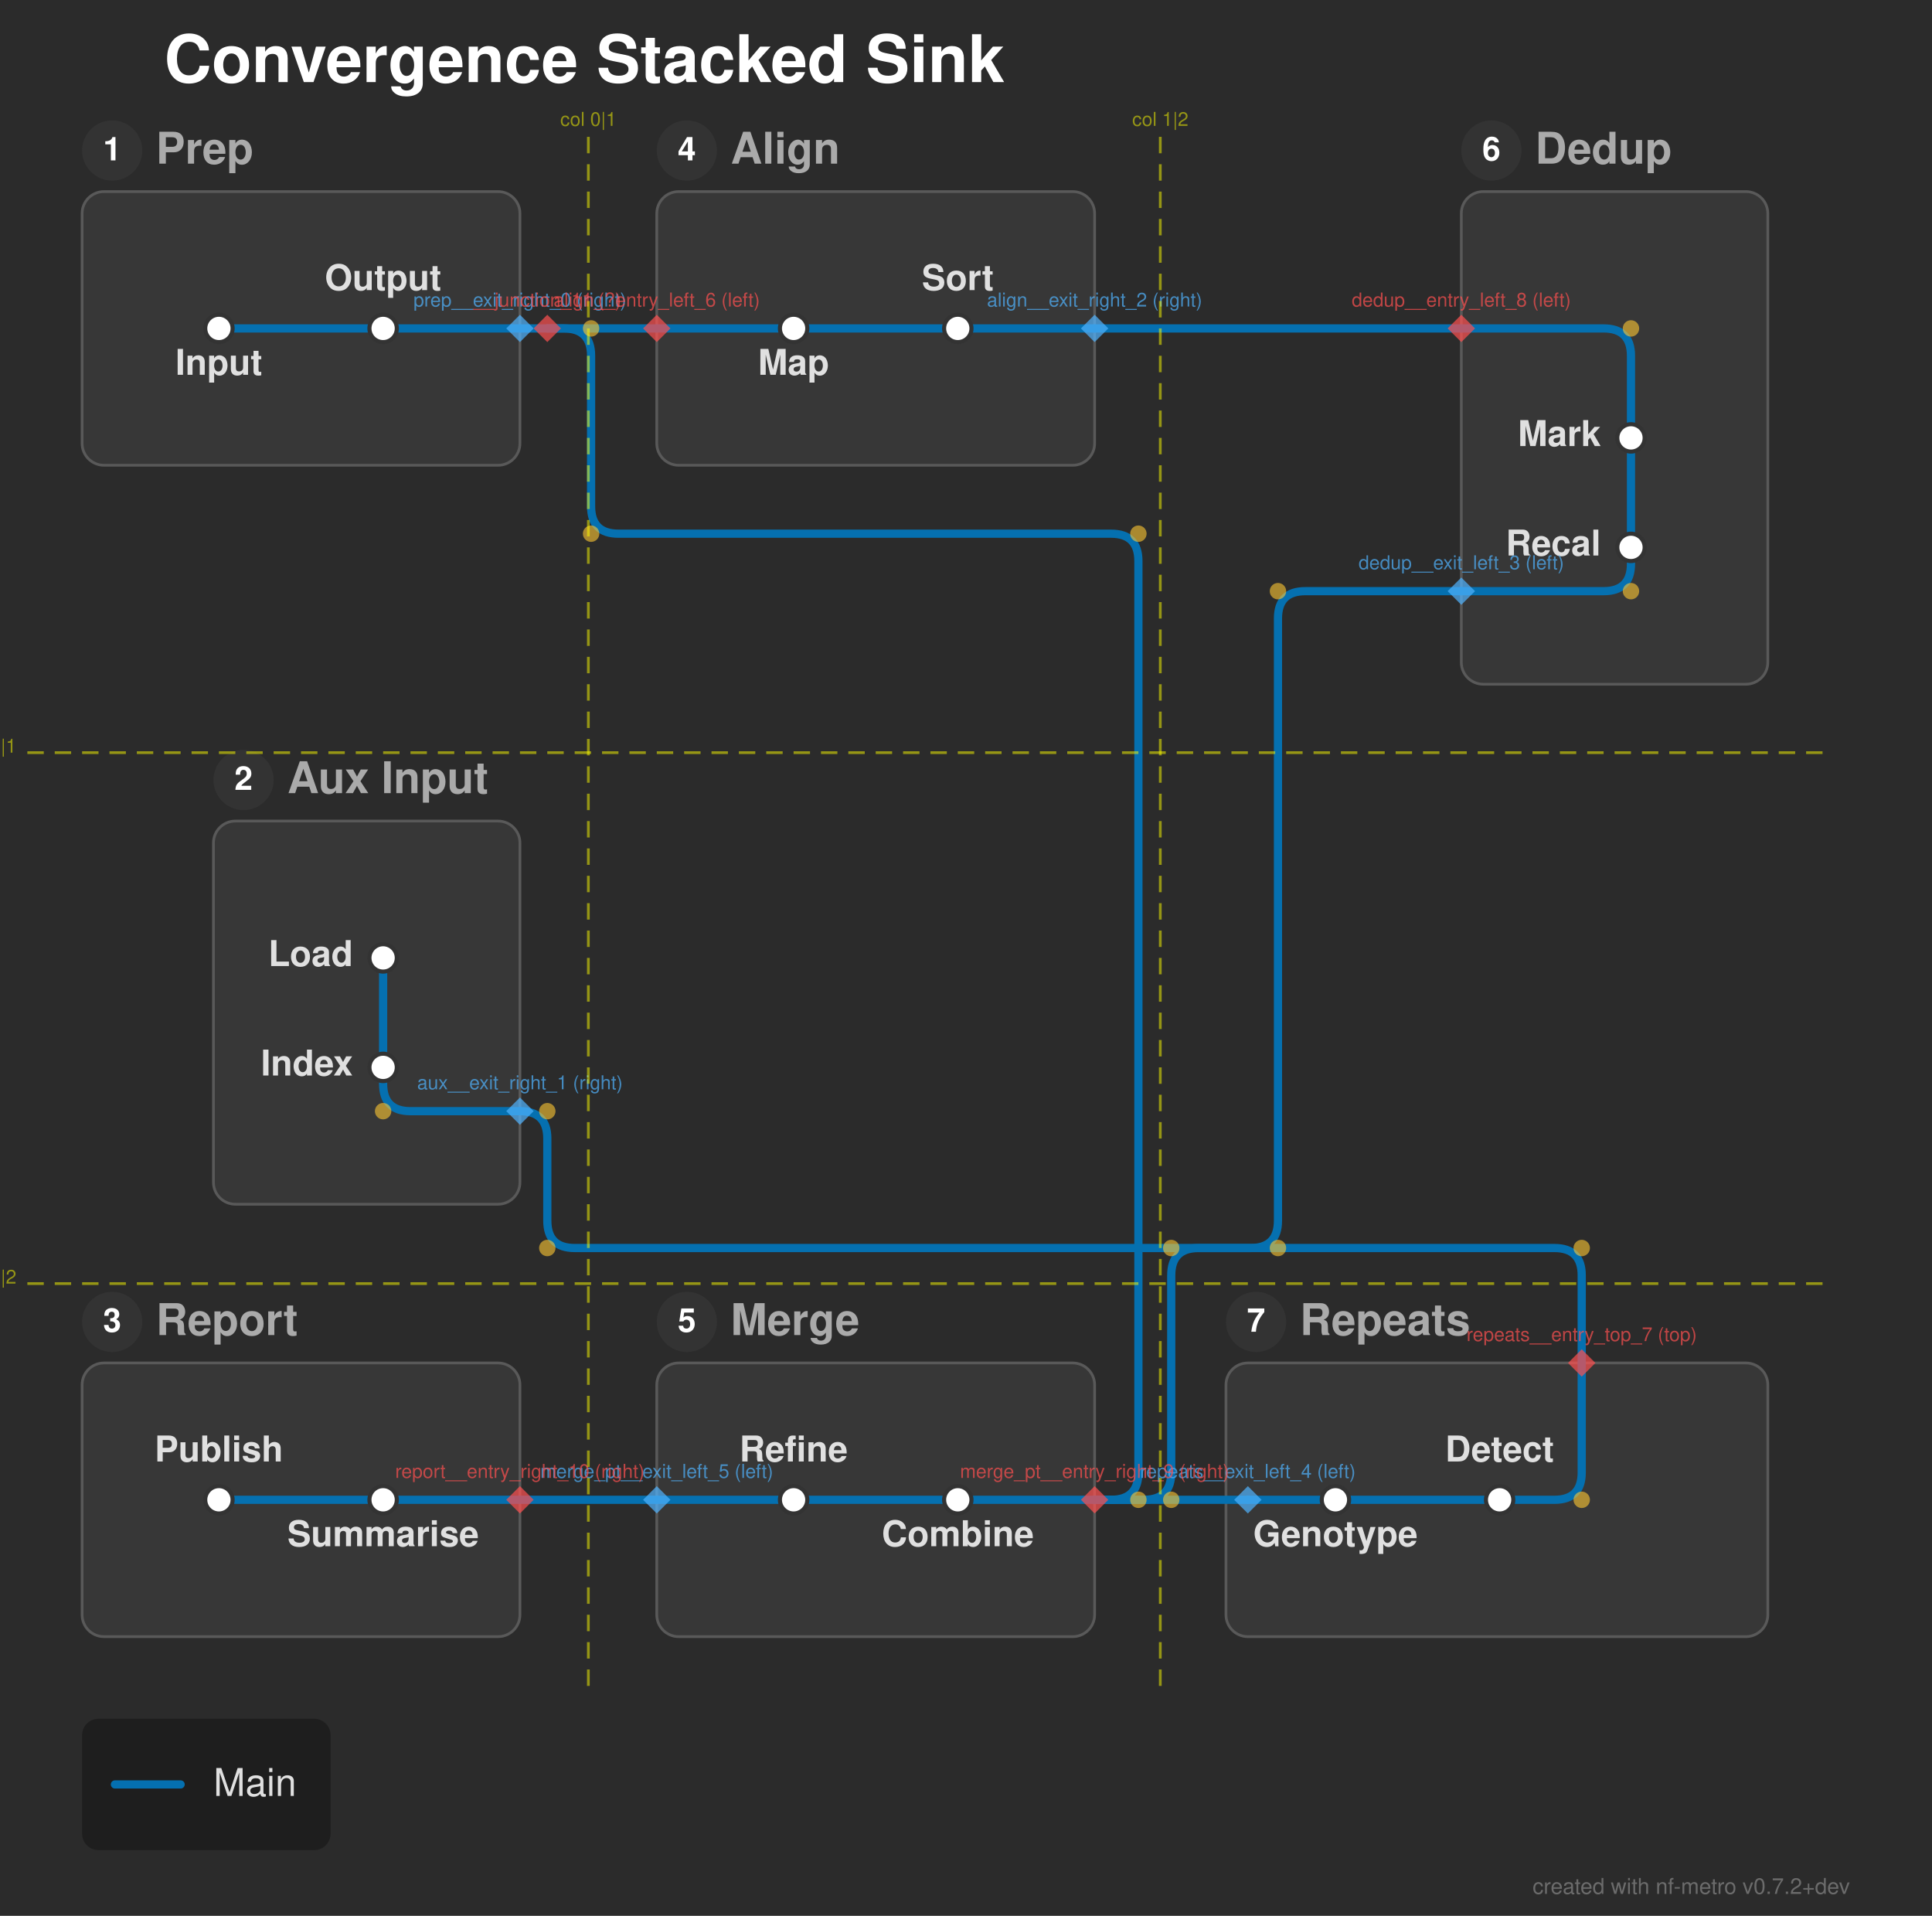
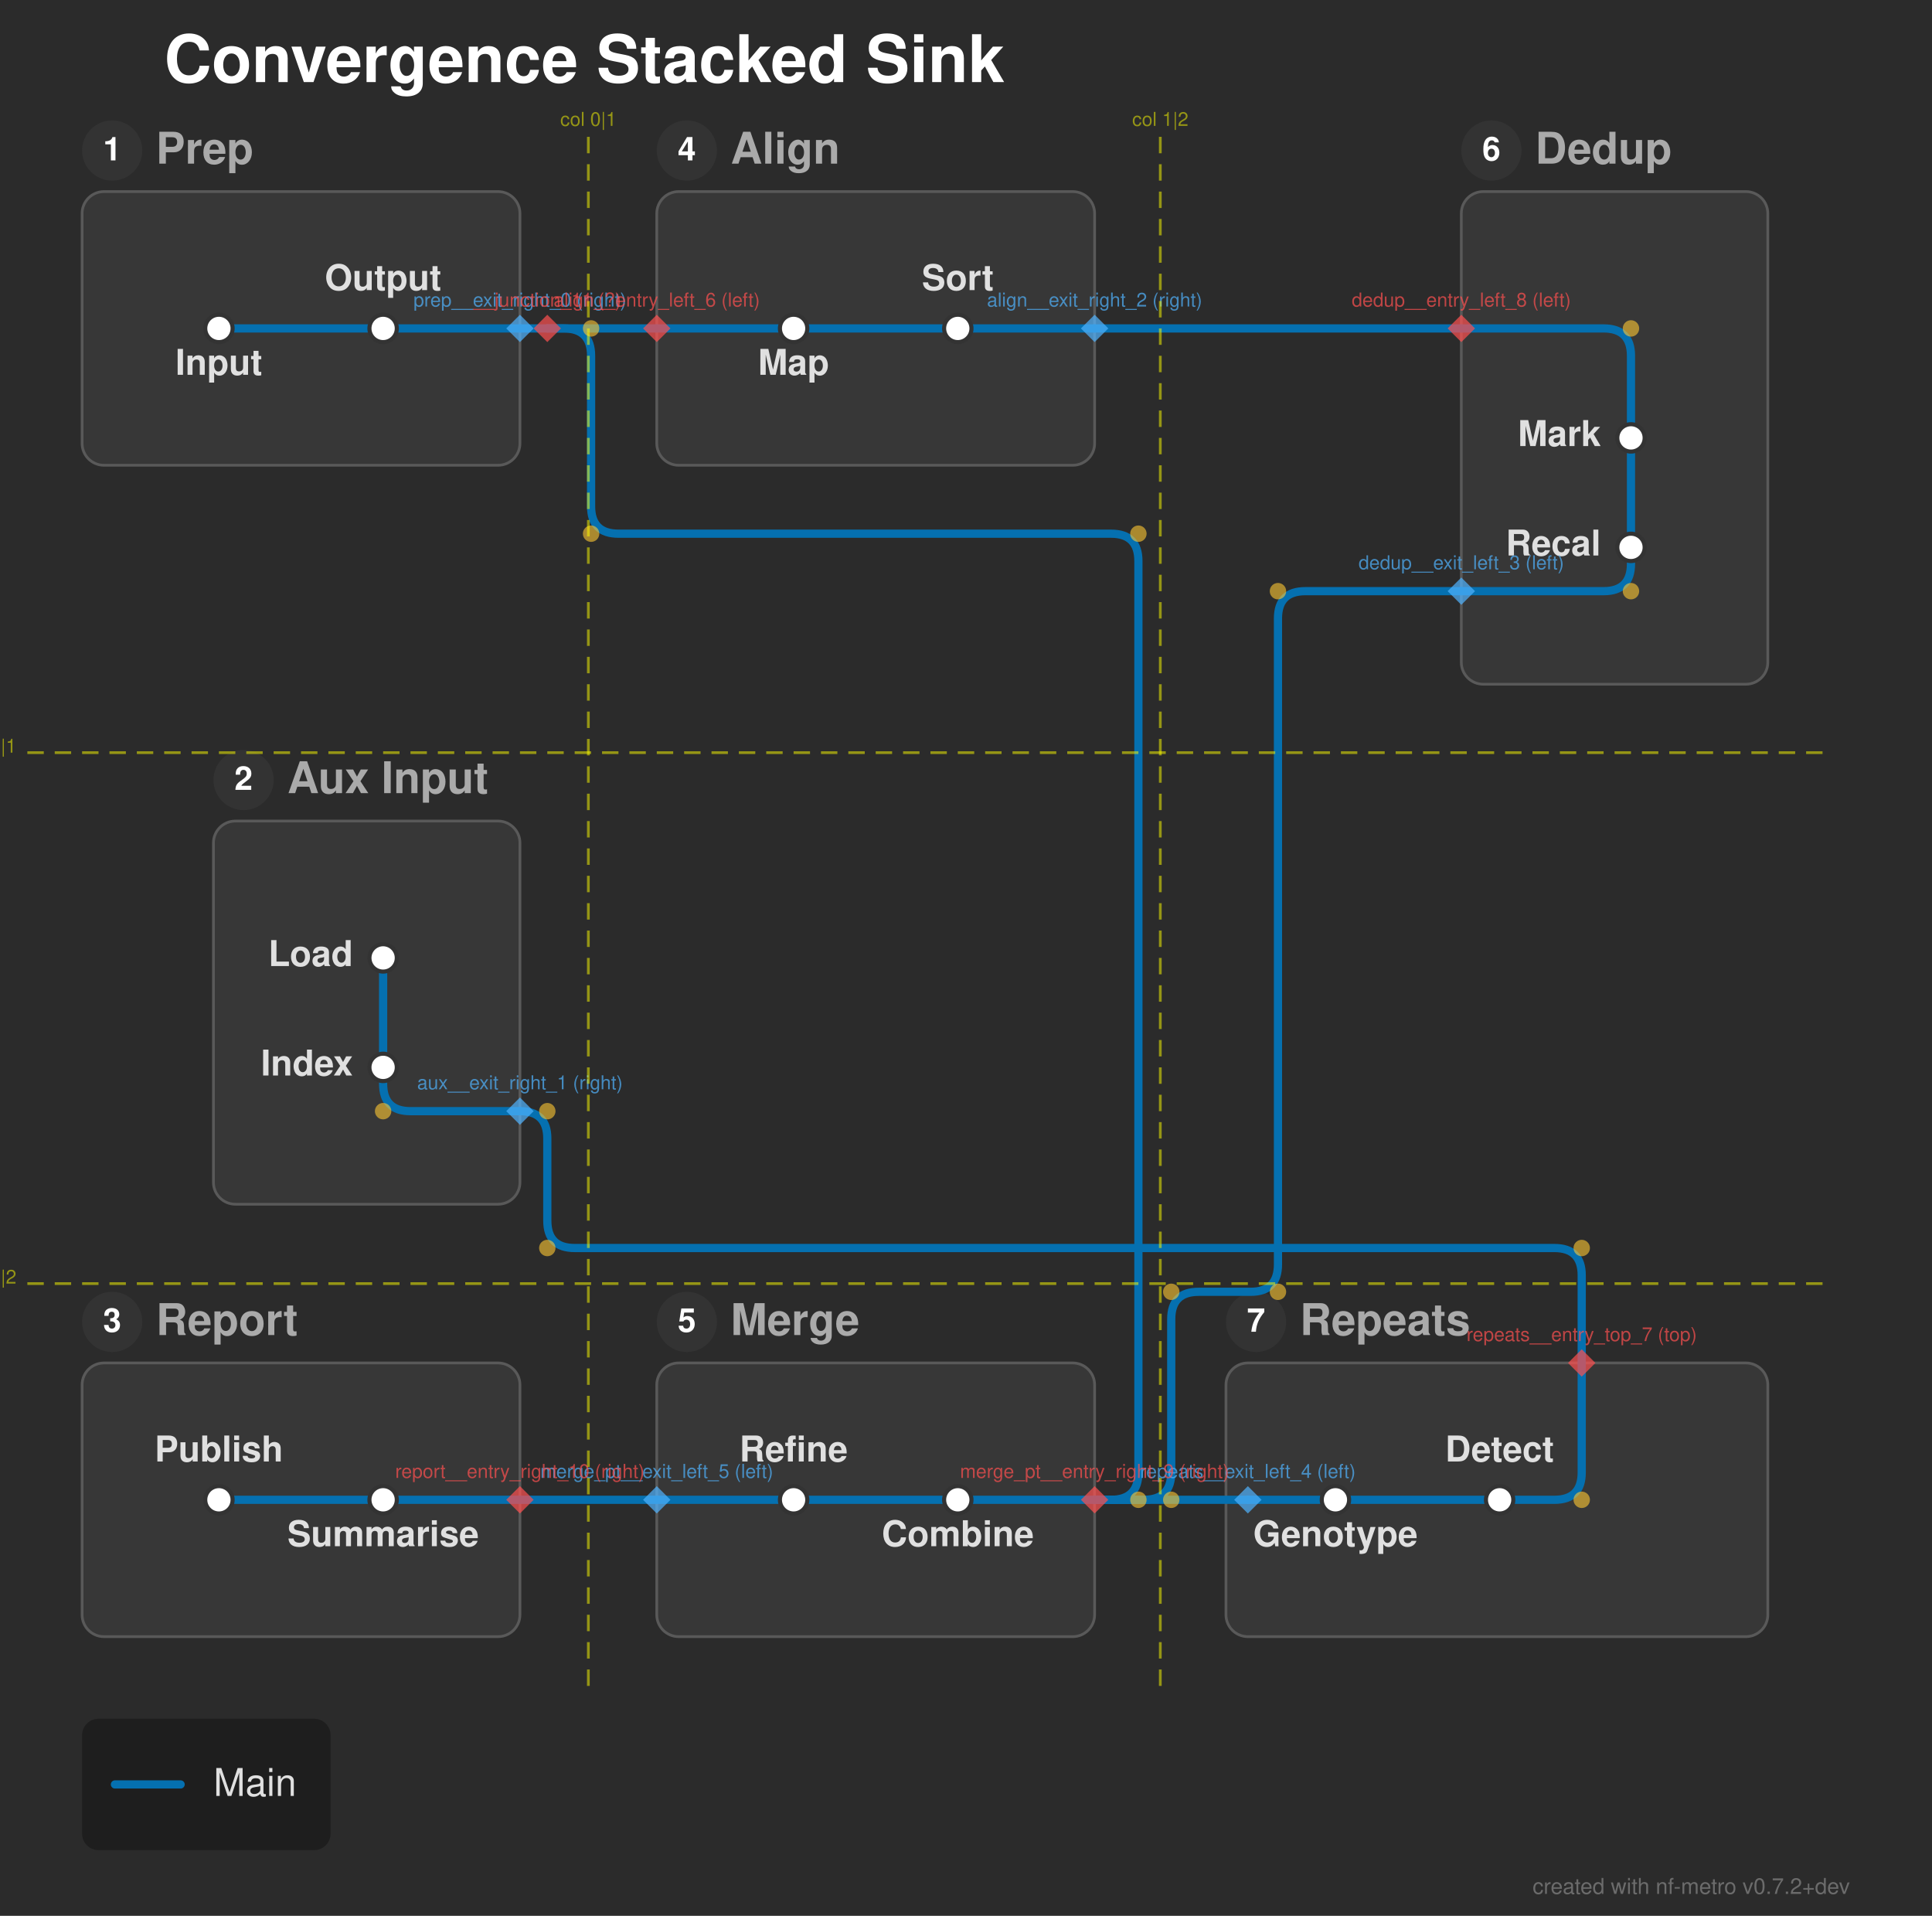
<svg xmlns="http://www.w3.org/2000/svg" width="706" height="700" viewBox="0 0 706 700">
  <defs>
</defs>
  <rect x="0" y="0" width="706" height="700" fill="#2b2b2b" />
  <text x="60.0" y="30.0" font-size="24.0" fill="#ffffff" font-family="'Helvetica Neue', Helvetica, Arial, sans-serif" font-weight="bold" class="nf-metro-title">Convergence Stacked Sink</text>
  <rect x="30.0" y="70.0" width="160.0" height="100.0" rx="8" ry="8" fill="#373737" stroke="#595959" stroke-width="1.0" class="nf-metro-section-box" data-section-id="prep" data-section-lines="main" />
  <circle cx="41.0" cy="55.0" r="11" fill="#333333" class="nf-metro-section-num-circle" data-section-id="prep" />
  <text x="41.0" y="55.0" font-size="12" fill="#ffffff" font-family="'Helvetica Neue', Helvetica, Arial, sans-serif" font-weight="bold" text-anchor="middle" dy="0.3em" data-section-id="prep">1</text>
  <text x="57.0" y="55.0" font-size="16.0" fill="#aaaaaa" font-family="'Helvetica Neue', Helvetica, Arial, sans-serif" font-weight="bold" dy="0.3em" class="nf-metro-section-label" data-section-id="prep">Prep</text>
  <rect x="78.0" y="300.0" width="112.0" height="140.0" rx="8" ry="8" fill="#373737" stroke="#595959" stroke-width="1.0" class="nf-metro-section-box" data-section-id="aux" data-section-lines="main" />
  <circle cx="89.0" cy="285.0" r="11" fill="#333333" class="nf-metro-section-num-circle" data-section-id="aux" />
  <text x="89.0" y="285.0" font-size="12" fill="#ffffff" font-family="'Helvetica Neue', Helvetica, Arial, sans-serif" font-weight="bold" text-anchor="middle" dy="0.3em" data-section-id="aux">2</text>
  <text x="105.0" y="285.0" font-size="16.0" fill="#aaaaaa" font-family="'Helvetica Neue', Helvetica, Arial, sans-serif" font-weight="bold" dy="0.3em" class="nf-metro-section-label" data-section-id="aux">Aux Input</text>
  <rect x="240.0" y="70.0" width="160.0" height="100.0" rx="8" ry="8" fill="#373737" stroke="#595959" stroke-width="1.0" class="nf-metro-section-box" data-section-id="align" data-section-lines="main" />
  <circle cx="251.0" cy="55.0" r="11" fill="#333333" class="nf-metro-section-num-circle" data-section-id="align" />
  <text x="251.0" y="55.0" font-size="12" fill="#ffffff" font-family="'Helvetica Neue', Helvetica, Arial, sans-serif" font-weight="bold" text-anchor="middle" dy="0.3em" data-section-id="align">4</text>
  <text x="267.0" y="55.0" font-size="16.0" fill="#aaaaaa" font-family="'Helvetica Neue', Helvetica, Arial, sans-serif" font-weight="bold" dy="0.3em" class="nf-metro-section-label" data-section-id="align">Align</text>
  <rect x="448.0" y="498.0" width="198.0" height="100.0" rx="8" ry="8" fill="#373737" stroke="#595959" stroke-width="1.0" class="nf-metro-section-box" data-section-id="repeats" data-section-lines="main" />
  <circle cx="459.0" cy="483.0" r="11" fill="#333333" class="nf-metro-section-num-circle" data-section-id="repeats" />
  <text x="459.0" y="483.0" font-size="12" fill="#ffffff" font-family="'Helvetica Neue', Helvetica, Arial, sans-serif" font-weight="bold" text-anchor="middle" dy="0.3em" data-section-id="repeats">7</text>
  <text x="475.0" y="483.0" font-size="16.0" fill="#aaaaaa" font-family="'Helvetica Neue', Helvetica, Arial, sans-serif" font-weight="bold" dy="0.3em" class="nf-metro-section-label" data-section-id="repeats">Repeats</text>
  <rect x="534.0" y="70.0" width="112.0" height="180.0" rx="8" ry="8" fill="#373737" stroke="#595959" stroke-width="1.0" class="nf-metro-section-box" data-section-id="dedup" data-section-lines="main" />
  <circle cx="545.0" cy="55.0" r="11" fill="#333333" class="nf-metro-section-num-circle" data-section-id="dedup" />
  <text x="545.0" y="55.0" font-size="12" fill="#ffffff" font-family="'Helvetica Neue', Helvetica, Arial, sans-serif" font-weight="bold" text-anchor="middle" dy="0.3em" data-section-id="dedup">6</text>
  <text x="561.0" y="55.0" font-size="16.0" fill="#aaaaaa" font-family="'Helvetica Neue', Helvetica, Arial, sans-serif" font-weight="bold" dy="0.3em" class="nf-metro-section-label" data-section-id="dedup">Dedup</text>
  <rect x="240.0" y="498.0" width="160.0" height="100.0" rx="8" ry="8" fill="#373737" stroke="#595959" stroke-width="1.0" class="nf-metro-section-box" data-section-id="merge_pt" data-section-lines="main" />
  <circle cx="251.0" cy="483.0" r="11" fill="#333333" class="nf-metro-section-num-circle" data-section-id="merge_pt" />
  <text x="251.0" y="483.0" font-size="12" fill="#ffffff" font-family="'Helvetica Neue', Helvetica, Arial, sans-serif" font-weight="bold" text-anchor="middle" dy="0.3em" data-section-id="merge_pt">5</text>
  <text x="267.0" y="483.0" font-size="16.0" fill="#aaaaaa" font-family="'Helvetica Neue', Helvetica, Arial, sans-serif" font-weight="bold" dy="0.3em" class="nf-metro-section-label" data-section-id="merge_pt">Merge</text>
  <rect x="30.0" y="498.0" width="160.0" height="100.0" rx="8" ry="8" fill="#373737" stroke="#595959" stroke-width="1.0" class="nf-metro-section-box" data-section-id="report" data-section-lines="main" />
  <circle cx="41.0" cy="483.0" r="11" fill="#333333" class="nf-metro-section-num-circle" data-section-id="report" />
  <text x="41.0" y="483.0" font-size="12" fill="#ffffff" font-family="'Helvetica Neue', Helvetica, Arial, sans-serif" font-weight="bold" text-anchor="middle" dy="0.3em" data-section-id="report">3</text>
  <text x="57.0" y="483.0" font-size="16.0" fill="#aaaaaa" font-family="'Helvetica Neue', Helvetica, Arial, sans-serif" font-weight="bold" dy="0.3em" class="nf-metro-section-label" data-section-id="report">Report</text>
  <path d="M80.0,120.0 L140.0,120.0" stroke="#0570b0" stroke-width="3.0" stroke-linecap="round" class="metro-line-main" data-line-id="main" />
  <path d="M140.0,350.0 L140.0,390.0" stroke="#0570b0" stroke-width="3.0" stroke-linecap="round" class="metro-line-main" data-line-id="main" />
  <path d="M290.0,120.0 L350.0,120.0" stroke="#0570b0" stroke-width="3.0" stroke-linecap="round" class="metro-line-main" data-line-id="main" />
  <path d="M548.0,548.0 L488.0,548.0" stroke="#0570b0" stroke-width="3.0" stroke-linecap="round" class="metro-line-main" data-line-id="main" />
  <path d="M596.0,160.0 L596.0,200.0" stroke="#0570b0" stroke-width="3.0" stroke-linecap="round" class="metro-line-main" data-line-id="main" />
  <path d="M350.0,548.0 L290.0,548.0" stroke="#0570b0" stroke-width="3.0" stroke-linecap="round" class="metro-line-main" data-line-id="main" />
  <path d="M140.0,548.0 L80.0,548.0" stroke="#0570b0" stroke-width="3.0" stroke-linecap="round" class="metro-line-main" data-line-id="main" />
  <path d="M140.0,120.0 L190.0,120.0" stroke="#0570b0" stroke-width="3.0" stroke-linecap="round" class="metro-line-main" data-line-id="main" />
  <path d="M240.0,120.0 L290.0,120.0" stroke="#0570b0" stroke-width="3.0" stroke-linecap="round" class="metro-line-main" data-line-id="main" />
  <path d="M140.0,390.0 L140.0,396.0 Q140.0,406.0,150.0,406.0 L190.0,406.0" stroke="#0570b0" stroke-width="3.0" fill="none" stroke-linecap="round" stroke-linejoin="round" class="metro-line-main" data-line-id="main" />
  <path d="M578.0,498.0 L578.0,538.0 Q578.0,548.0,568.0,548.0 L548.0,548.0" stroke="#0570b0" stroke-width="3.0" fill="none" stroke-linecap="round" stroke-linejoin="round" class="metro-line-main" data-line-id="main" />
  <path d="M350.0,120.0 L400.0,120.0" stroke="#0570b0" stroke-width="3.0" stroke-linecap="round" class="metro-line-main" data-line-id="main" />
  <path d="M534.0,120.0 L586.0,120.0 Q596.0,120.0,596.0,130.0 L596.0,160.0" stroke="#0570b0" stroke-width="3.0" fill="none" stroke-linecap="round" stroke-linejoin="round" class="metro-line-main" data-line-id="main" />
  <path d="M596.0,200.0 L596.0,206.0 Q596.0,216.0,586.0,216.0 L534.0,216.0" stroke="#0570b0" stroke-width="3.0" fill="none" stroke-linecap="round" stroke-linejoin="round" class="metro-line-main" data-line-id="main" />
  <path d="M400.0,548.0 L350.0,548.0" stroke="#0570b0" stroke-width="3.0" stroke-linecap="round" class="metro-line-main" data-line-id="main" />
  <path d="M488.0,548.0 L456.0,548.0" stroke="#0570b0" stroke-width="3.0" stroke-linecap="round" class="metro-line-main" data-line-id="main" />
  <path d="M290.0,548.0 L240.0,548.0" stroke="#0570b0" stroke-width="3.0" stroke-linecap="round" class="metro-line-main" data-line-id="main" />
  <path d="M190.0,548.0 L140.0,548.0" stroke="#0570b0" stroke-width="3.0" stroke-linecap="round" class="metro-line-main" data-line-id="main" />
  <path d="M190.0,120.0 L200.0,120.0" stroke="#0570b0" stroke-width="3.0" stroke-linecap="round" class="metro-line-main" data-line-id="main" />
  <path d="M200.0,120.0 L240.0,120.0" stroke="#0570b0" stroke-width="3.0" stroke-linecap="round" class="metro-line-main" data-line-id="main" />
  <path d="M200.0,120.0 L206.0,120.0 Q216.0,120.0,216.0,130.0 L216.0,185.0 Q216.0,195.0,226.0,195.0 L406.0,195.0 Q416.0,195.0,416.0,205.0 L416.0,538.0 Q416.0,548.0,406.0,548.0 L400.0,548.0" stroke="#0570b0" stroke-width="3.0" fill="none" stroke-linecap="round" stroke-linejoin="round" class="metro-line-main" data-line-id="main" />
  <path d="M190.0,406.0 L190.0,406.0 Q200.0,406.0,200.0,416.0 L200.0,446.0 Q200.0,456.0,210.0,456.0 L568.0,456.0 Q578.0,456.0,578.0,466.0 L578.0,498.0" stroke="#0570b0" stroke-width="3.0" fill="none" stroke-linecap="round" stroke-linejoin="round" class="metro-line-main" data-line-id="main" />
  <path d="M400.0,120.0 L534.0,120.0" stroke="#0570b0" stroke-width="3.0" stroke-linecap="round" class="metro-line-main" data-line-id="main" />
-   <path d="M534.0,216.0 L477.0,216.0 Q467.0,216.0,467.0,226.0 L467.0,446.0 Q467.0,456.0,457.0,456.0 L438.0,456.0 Q428.0,456.0,428.0,466.0 L428.0,538.0 Q428.0,548.0,418.0,548.0 L400.0,548.0" stroke="#0570b0" stroke-width="3.0" fill="none" stroke-linecap="round" stroke-linejoin="round" class="metro-line-main" data-line-id="main" />
+   <path d="M534.0,216.0 L477.0,216.0 Q467.0,216.0,467.0,226.0 L467.0,462.0 Q467.0,472.0,457.0,472.0 L438.0,472.0 Q428.0,472.0,428.0,482.0 L428.0,538.0 Q428.0,548.0,418.0,548.0 L400.0,548.0" stroke="#0570b0" stroke-width="3.0" fill="none" stroke-linecap="round" stroke-linejoin="round" class="metro-line-main" data-line-id="main" />
  <path d="M456.0,548.0 L400.0,548.0" stroke="#0570b0" stroke-width="3.0" stroke-linecap="round" class="metro-line-main" data-line-id="main" />
  <path d="M240.0,548.0 L190.0,548.0" stroke="#0570b0" stroke-width="3.0" stroke-linecap="round" class="metro-line-main" data-line-id="main" />
  <rect x="75.0" y="115.0" width="10.0" height="10.0" rx="5.0" ry="5.0" fill="#ffffff" stroke="#333333" stroke-width="1.5" class="nf-metro-station" data-station-id="p1" data-station-lines="main" data-station-label="Input" data-section-id="prep" data-section-name="Prep" />
  <rect x="135.0" y="115.0" width="10.0" height="10.0" rx="5.0" ry="5.0" fill="#ffffff" stroke="#333333" stroke-width="1.5" class="nf-metro-station" data-station-id="p2" data-station-lines="main" data-station-label="Output" data-section-id="prep" data-section-name="Prep" />
  <rect x="135.0" y="345.0" width="10.0" height="10.0" rx="5.0" ry="5.0" fill="#ffffff" stroke="#333333" stroke-width="1.5" class="nf-metro-station" data-station-id="x1" data-station-lines="main" data-station-label="Load" data-section-id="aux" data-section-name="Aux Input" />
  <rect x="135.0" y="385.0" width="10.0" height="10.0" rx="5.0" ry="5.0" fill="#ffffff" stroke="#333333" stroke-width="1.5" class="nf-metro-station" data-station-id="x2" data-station-lines="main" data-station-label="Index" data-section-id="aux" data-section-name="Aux Input" />
  <rect x="285.0" y="115.0" width="10.0" height="10.0" rx="5.0" ry="5.0" fill="#ffffff" stroke="#333333" stroke-width="1.5" class="nf-metro-station" data-station-id="a1" data-station-lines="main" data-station-label="Map" data-section-id="align" data-section-name="Align" />
  <rect x="345.0" y="115.0" width="10.0" height="10.0" rx="5.0" ry="5.0" fill="#ffffff" stroke="#333333" stroke-width="1.5" class="nf-metro-station" data-station-id="a2" data-station-lines="main" data-station-label="Sort" data-section-id="align" data-section-name="Align" />
  <rect x="543.0" y="543.0" width="10.0" height="10.0" rx="5.0" ry="5.0" fill="#ffffff" stroke="#333333" stroke-width="1.5" class="nf-metro-station" data-station-id="r1" data-station-lines="main" data-station-label="Detect" data-section-id="repeats" data-section-name="Repeats" />
  <rect x="483.0" y="543.0" width="10.0" height="10.0" rx="5.0" ry="5.0" fill="#ffffff" stroke="#333333" stroke-width="1.5" class="nf-metro-station" data-station-id="r2" data-station-lines="main" data-station-label="Genotype" data-section-id="repeats" data-section-name="Repeats" />
  <rect x="591.0" y="155.0" width="10.0" height="10.0" rx="5.0" ry="5.0" fill="#ffffff" stroke="#333333" stroke-width="1.5" class="nf-metro-station" data-station-id="d1" data-station-lines="main" data-station-label="Mark" data-section-id="dedup" data-section-name="Dedup" />
  <rect x="591.0" y="195.0" width="10.0" height="10.0" rx="5.0" ry="5.0" fill="#ffffff" stroke="#333333" stroke-width="1.5" class="nf-metro-station" data-station-id="d2" data-station-lines="main" data-station-label="Recal" data-section-id="dedup" data-section-name="Dedup" />
  <rect x="345.0" y="543.0" width="10.0" height="10.0" rx="5.0" ry="5.0" fill="#ffffff" stroke="#333333" stroke-width="1.5" class="nf-metro-station" data-station-id="g1" data-station-lines="main" data-station-label="Combine" data-section-id="merge_pt" data-section-name="Merge" />
  <rect x="285.0" y="543.0" width="10.0" height="10.0" rx="5.0" ry="5.0" fill="#ffffff" stroke="#333333" stroke-width="1.5" class="nf-metro-station" data-station-id="g2" data-station-lines="main" data-station-label="Refine" data-section-id="merge_pt" data-section-name="Merge" />
  <rect x="135.0" y="543.0" width="10.0" height="10.0" rx="5.0" ry="5.0" fill="#ffffff" stroke="#333333" stroke-width="1.5" class="nf-metro-station" data-station-id="rp1" data-station-lines="main" data-station-label="Summarise" data-section-id="report" data-section-name="Report" />
  <rect x="75.0" y="543.0" width="10.0" height="10.0" rx="5.0" ry="5.0" fill="#ffffff" stroke="#333333" stroke-width="1.5" class="nf-metro-station" data-station-id="rp2" data-station-lines="main" data-station-label="Publish" data-section-id="report" data-section-name="Report" />
  <text x="80.0" y="131.0" font-size="13.0" fill="#e0e0e0" font-family="'Helvetica Neue', Helvetica, Arial, sans-serif" font-weight="bold" text-anchor="middle" dominant-baseline="hanging" data-station-id="p1" class="nf-metro-station-label">Input</text>
  <text x="129.0" y="350.0" font-size="13.0" fill="#e0e0e0" font-family="'Helvetica Neue', Helvetica, Arial, sans-serif" font-weight="bold" text-anchor="end" dominant-baseline="central" data-station-id="x1" class="nf-metro-station-label">Load</text>
  <text x="290.0" y="131.0" font-size="13.0" fill="#e0e0e0" font-family="'Helvetica Neue', Helvetica, Arial, sans-serif" font-weight="bold" text-anchor="middle" dominant-baseline="hanging" data-station-id="a1" class="nf-metro-station-label">Map</text>
  <text x="548.0" y="534.0" font-size="13.0" fill="#e0e0e0" font-family="'Helvetica Neue', Helvetica, Arial, sans-serif" font-weight="bold" text-anchor="middle" dominant-baseline="auto" data-station-id="r1" class="nf-metro-station-label">Detect</text>
  <text x="585.0" y="160.0" font-size="13.0" fill="#e0e0e0" font-family="'Helvetica Neue', Helvetica, Arial, sans-serif" font-weight="bold" text-anchor="end" dominant-baseline="central" data-station-id="d1" class="nf-metro-station-label">Mark</text>
  <text x="350.0" y="559.0" font-size="13.0" fill="#e0e0e0" font-family="'Helvetica Neue', Helvetica, Arial, sans-serif" font-weight="bold" text-anchor="middle" dominant-baseline="hanging" data-station-id="g1" class="nf-metro-station-label">Combine</text>
  <text x="140.0" y="559.0" font-size="13.0" fill="#e0e0e0" font-family="'Helvetica Neue', Helvetica, Arial, sans-serif" font-weight="bold" text-anchor="middle" dominant-baseline="hanging" data-station-id="rp1" class="nf-metro-station-label">Summarise</text>
  <text x="140.0" y="106.0" font-size="13.0" fill="#e0e0e0" font-family="'Helvetica Neue', Helvetica, Arial, sans-serif" font-weight="bold" text-anchor="middle" dominant-baseline="auto" data-station-id="p2" class="nf-metro-station-label">Output</text>
  <text x="129.0" y="390.0" font-size="13.0" fill="#e0e0e0" font-family="'Helvetica Neue', Helvetica, Arial, sans-serif" font-weight="bold" text-anchor="end" dominant-baseline="central" data-station-id="x2" class="nf-metro-station-label">Index</text>
  <text x="350.0" y="106.0" font-size="13.0" fill="#e0e0e0" font-family="'Helvetica Neue', Helvetica, Arial, sans-serif" font-weight="bold" text-anchor="middle" dominant-baseline="auto" data-station-id="a2" class="nf-metro-station-label">Sort</text>
  <text x="488.0" y="559.0" font-size="13.0" fill="#e0e0e0" font-family="'Helvetica Neue', Helvetica, Arial, sans-serif" font-weight="bold" text-anchor="middle" dominant-baseline="hanging" data-station-id="r2" class="nf-metro-station-label">Genotype</text>
  <text x="585.0" y="200.0" font-size="13.0" fill="#e0e0e0" font-family="'Helvetica Neue', Helvetica, Arial, sans-serif" font-weight="bold" text-anchor="end" dominant-baseline="central" data-station-id="d2" class="nf-metro-station-label">Recal</text>
  <text x="290.0" y="534.0" font-size="13.0" fill="#e0e0e0" font-family="'Helvetica Neue', Helvetica, Arial, sans-serif" font-weight="bold" text-anchor="middle" dominant-baseline="auto" data-station-id="g2" class="nf-metro-station-label">Refine</text>
  <text x="80.0" y="534.0" font-size="13.0" fill="#e0e0e0" font-family="'Helvetica Neue', Helvetica, Arial, sans-serif" font-weight="bold" text-anchor="middle" dominant-baseline="auto" data-station-id="rp2" class="nf-metro-station-label">Publish</text>
  <circle cx="140.0" cy="406.0" r="3.0" fill="rgba(255, 200, 50, 0.6)" />
  <circle cx="578.0" cy="548.0" r="3.0" fill="rgba(255, 200, 50, 0.6)" />
  <circle cx="596.0" cy="120.0" r="3.0" fill="rgba(255, 200, 50, 0.6)" />
  <circle cx="596.0" cy="216.0" r="3.0" fill="rgba(255, 200, 50, 0.6)" />
  <circle cx="216.0" cy="120.0" r="3.0" fill="rgba(255, 200, 50, 0.6)" />
  <circle cx="216.0" cy="195.0" r="3.0" fill="rgba(255, 200, 50, 0.6)" />
  <circle cx="416.0" cy="195.0" r="3.0" fill="rgba(255, 200, 50, 0.6)" />
  <circle cx="416.0" cy="548.0" r="3.0" fill="rgba(255, 200, 50, 0.6)" />
  <circle cx="200.0" cy="406.0" r="3.0" fill="rgba(255, 200, 50, 0.6)" />
  <circle cx="200.0" cy="456.0" r="3.0" fill="rgba(255, 200, 50, 0.6)" />
  <circle cx="578.0" cy="456.0" r="3.0" fill="rgba(255, 200, 50, 0.6)" />
  <circle cx="467.0" cy="216.0" r="3.0" fill="rgba(255, 200, 50, 0.6)" />
-   <circle cx="467.0" cy="456.0" r="3.0" fill="rgba(255, 200, 50, 0.6)" />
-   <circle cx="428.0" cy="456.0" r="3.0" fill="rgba(255, 200, 50, 0.6)" />
+   <circle cx="467.0" cy="472.0" r="3.0" fill="rgba(255, 200, 50, 0.6)" />
+   <circle cx="428.0" cy="472.0" r="3.0" fill="rgba(255, 200, 50, 0.6)" />
  <circle cx="428.0" cy="548.0" r="3.0" fill="rgba(255, 200, 50, 0.6)" />
  <path d="M190.0,115.0 L195.0,120.0 L190.0,125.0 L185.0,120.0 Z" fill="rgba(80, 180, 255, 0.7)" stroke="none" />
  <text x="190.0" y="112.0" font-size="7" fill="rgba(80, 180, 255, 0.7)" font-family="'Helvetica Neue', Helvetica, Arial, sans-serif" text-anchor="middle" dominant-baseline="auto">prep__exit_right_0 (right)</text>
  <path d="M190.0,401.0 L195.0,406.0 L190.0,411.0 L185.0,406.0 Z" fill="rgba(80, 180, 255, 0.7)" stroke="none" />
  <text x="190.0" y="398.0" font-size="7" fill="rgba(80, 180, 255, 0.7)" font-family="'Helvetica Neue', Helvetica, Arial, sans-serif" text-anchor="middle" dominant-baseline="auto">aux__exit_right_1 (right)</text>
  <path d="M400.0,115.0 L405.0,120.0 L400.0,125.0 L395.0,120.0 Z" fill="rgba(80, 180, 255, 0.7)" stroke="none" />
  <text x="400.0" y="112.0" font-size="7" fill="rgba(80, 180, 255, 0.7)" font-family="'Helvetica Neue', Helvetica, Arial, sans-serif" text-anchor="middle" dominant-baseline="auto">align__exit_right_2 (right)</text>
  <path d="M534.0,211.0 L539.0,216.0 L534.0,221.0 L529.0,216.0 Z" fill="rgba(80, 180, 255, 0.7)" stroke="none" />
  <text x="534.0" y="208.0" font-size="7" fill="rgba(80, 180, 255, 0.7)" font-family="'Helvetica Neue', Helvetica, Arial, sans-serif" text-anchor="middle" dominant-baseline="auto">dedup__exit_left_3 (left)</text>
  <path d="M456.0,543.0 L461.0,548.0 L456.0,553.0 L451.0,548.0 Z" fill="rgba(80, 180, 255, 0.7)" stroke="none" />
  <text x="456.0" y="540.0" font-size="7" fill="rgba(80, 180, 255, 0.7)" font-family="'Helvetica Neue', Helvetica, Arial, sans-serif" text-anchor="middle" dominant-baseline="auto">repeats__exit_left_4 (left)</text>
  <path d="M240.0,543.0 L245.0,548.0 L240.0,553.0 L235.0,548.0 Z" fill="rgba(80, 180, 255, 0.7)" stroke="none" />
  <text x="240.0" y="540.0" font-size="7" fill="rgba(80, 180, 255, 0.7)" font-family="'Helvetica Neue', Helvetica, Arial, sans-serif" text-anchor="middle" dominant-baseline="auto">merge_pt__exit_left_5 (left)</text>
  <path d="M240.0,115.0 L245.0,120.0 L240.0,125.0 L235.0,120.0 Z" fill="rgba(255, 80, 80, 0.7)" stroke="none" />
  <text x="240.0" y="112.0" font-size="7" fill="rgba(255, 80, 80, 0.7)" font-family="'Helvetica Neue', Helvetica, Arial, sans-serif" text-anchor="middle" dominant-baseline="auto">align__entry_left_6 (left)</text>
  <path d="M578.0,493.0 L583.0,498.0 L578.0,503.0 L573.0,498.0 Z" fill="rgba(255, 80, 80, 0.7)" stroke="none" />
  <text x="578.0" y="490.0" font-size="7" fill="rgba(255, 80, 80, 0.7)" font-family="'Helvetica Neue', Helvetica, Arial, sans-serif" text-anchor="middle" dominant-baseline="auto">repeats__entry_top_7 (top)</text>
  <path d="M534.0,115.0 L539.0,120.0 L534.0,125.0 L529.0,120.0 Z" fill="rgba(255, 80, 80, 0.7)" stroke="none" />
  <text x="534.0" y="112.0" font-size="7" fill="rgba(255, 80, 80, 0.7)" font-family="'Helvetica Neue', Helvetica, Arial, sans-serif" text-anchor="middle" dominant-baseline="auto">dedup__entry_left_8 (left)</text>
  <path d="M400.0,543.0 L405.0,548.0 L400.0,553.0 L395.0,548.0 Z" fill="rgba(255, 80, 80, 0.7)" stroke="none" />
  <text x="400.0" y="540.0" font-size="7" fill="rgba(255, 80, 80, 0.7)" font-family="'Helvetica Neue', Helvetica, Arial, sans-serif" text-anchor="middle" dominant-baseline="auto">merge_pt__entry_right_9 (right)</text>
  <path d="M190.0,543.0 L195.0,548.0 L190.0,553.0 L185.0,548.0 Z" fill="rgba(255, 80, 80, 0.7)" stroke="none" />
  <text x="190.0" y="540.0" font-size="7" fill="rgba(255, 80, 80, 0.7)" font-family="'Helvetica Neue', Helvetica, Arial, sans-serif" text-anchor="middle" dominant-baseline="auto">report__entry_right_10 (right)</text>
  <path d="M200.0,115.0 L205.0,120.0 L200.0,125.0 L195.0,120.0 Z" fill="rgba(255, 80, 80, 0.7)" stroke="none" />
  <text x="200.0" y="112.0" font-size="7" fill="rgba(255, 80, 80, 0.7)" font-family="'Helvetica Neue', Helvetica, Arial, sans-serif" text-anchor="middle" dominant-baseline="auto">__junction_11 (?)</text>
  <path d="M215.0,50.0 L215.0,618.0" stroke="rgba(255, 255, 0, 0.5)" stroke-width="1" stroke-dasharray="6,4" />
  <text x="215.0" y="46.0" font-size="7" fill="rgba(255, 255, 0, 0.5)" font-family="'Helvetica Neue', Helvetica, Arial, sans-serif" text-anchor="middle">col 0|1</text>
  <path d="M424.0,50.0 L424.0,618.0" stroke="rgba(255, 255, 0, 0.5)" stroke-width="1" stroke-dasharray="6,4" />
  <text x="424.0" y="46.0" font-size="7" fill="rgba(255, 255, 0, 0.5)" font-family="'Helvetica Neue', Helvetica, Arial, sans-serif" text-anchor="middle">col 1|2</text>
  <path d="M10.0,275.0 L666.0,275.0" stroke="rgba(255, 255, 0, 0.5)" stroke-width="1" stroke-dasharray="6,4" />
  <path d="M10.0,469.0 L666.0,469.0" stroke="rgba(255, 255, 0, 0.5)" stroke-width="1" stroke-dasharray="6,4" />
  <text x="6.0" y="275.0" font-size="7" fill="rgba(255, 255, 0, 0.5)" font-family="'Helvetica Neue', Helvetica, Arial, sans-serif" text-anchor="end">row 0|1</text>
  <text x="6.0" y="469.0" font-size="7" fill="rgba(255, 255, 0, 0.5)" font-family="'Helvetica Neue', Helvetica, Arial, sans-serif" text-anchor="end">row 1|2</text>
  <rect x="30.0" y="628.0" width="90.8" height="48.0" rx="6" ry="6" fill="rgba(0, 0, 0, 0.3)" />
  <path d="M42.0,652.0 L66.0,652.0" stroke="#0570b0" stroke-width="3.0" stroke-linecap="round" />
  <text x="78.0" y="652.0" font-size="14.0" fill="#e0e0e0" font-family="'Helvetica Neue', Helvetica, Arial, sans-serif" dy="0.3em">Main</text>
  <text x="676.0" y="692.0" font-size="8" fill="rgba(150, 150, 150, 0.6)" font-family="'Helvetica Neue', Helvetica, Arial, sans-serif" text-anchor="end">created with nf-metro v0.7.2+dev</text>
</svg>
